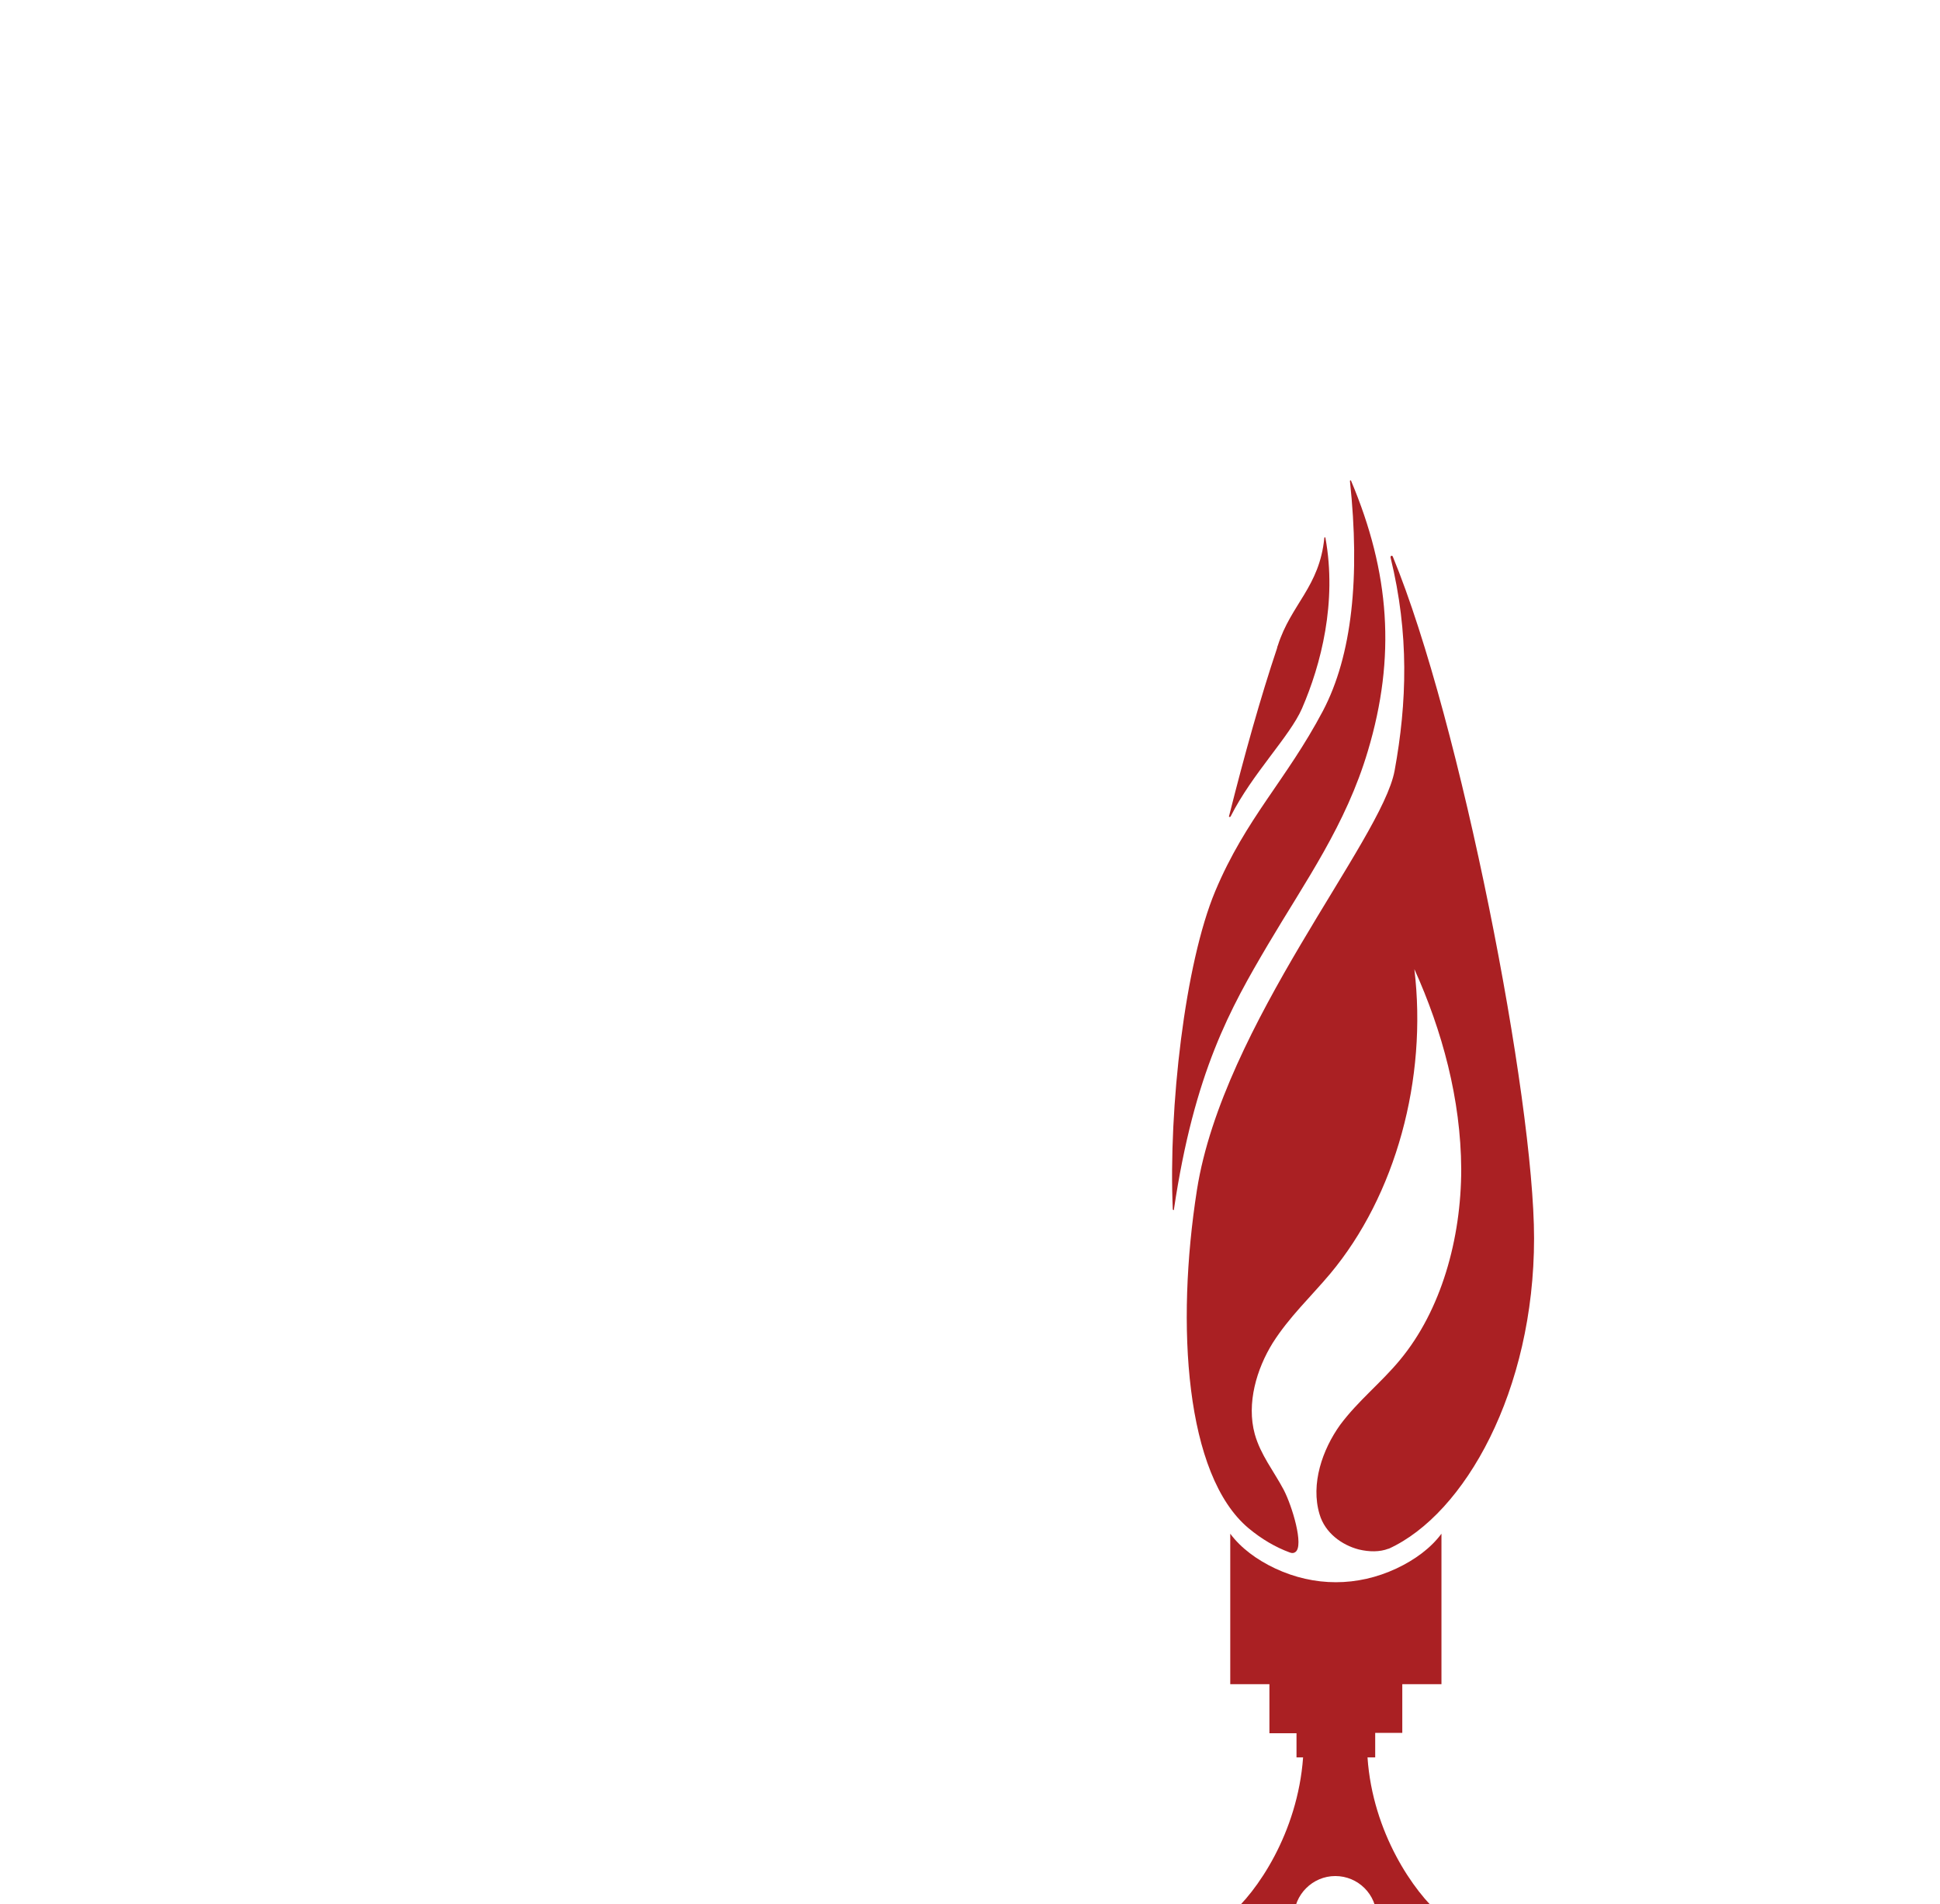
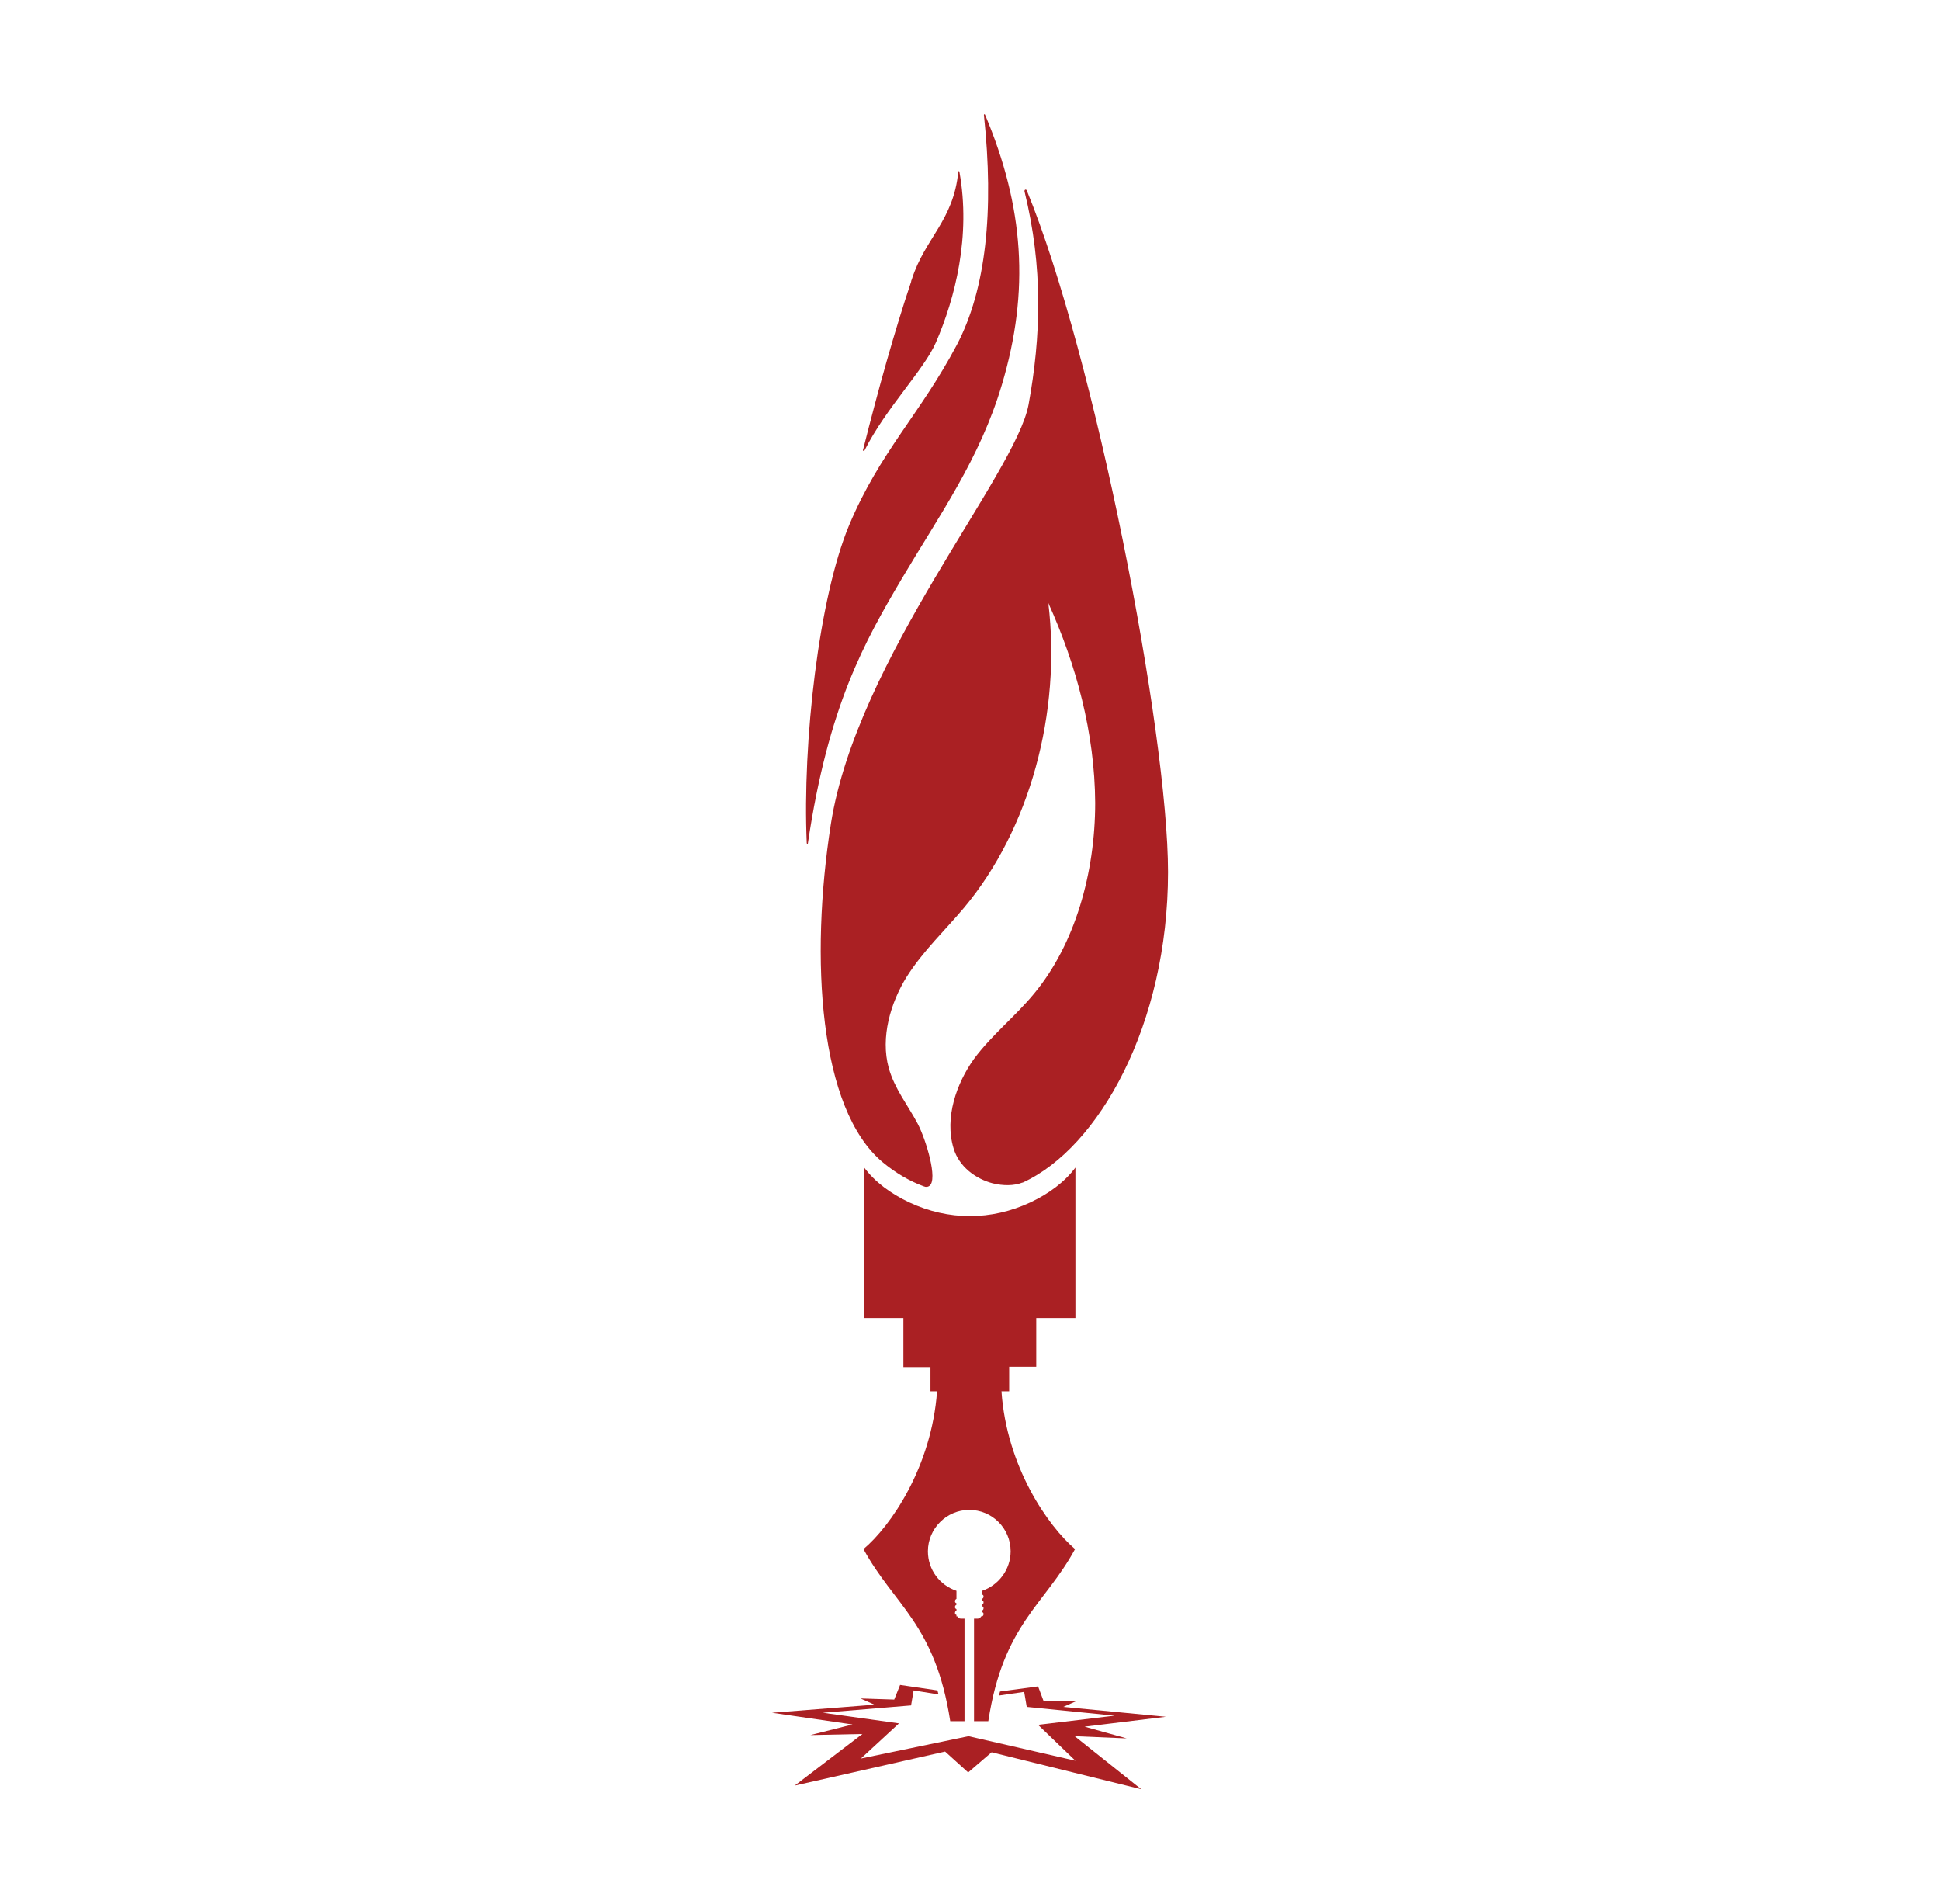
- <svg xmlns="http://www.w3.org/2000/svg" width="53" height="52" viewBox="-10 -10 53 52">
+ <svg xmlns="http://www.w3.org/2000/svg" width="53" height="52" viewBox="0 0 53 52">
  <g fill="#AA2023" fill-rule="evenodd">
    <path class="st0" d="M31.85,46.89l-2.8-0.27l0.38-0.17l-0.92,0.01l-0.15-0.4l-1.04,0.14c-0.01,0.04-0.02,0.07-0.03,0.11l0.69-0.1 l0.07,0.41l2.4,0.24l-2.09,0.25l1.02,0.98h0l0,0l-2.92-0.67l-2.94,0.61l1.04-0.96l-2.08-0.29l2.41-0.2l0.07-0.41l0.68,0.11 c-0.01-0.04-0.02-0.08-0.03-0.11l-1.02-0.15l-0.16,0.4l-0.92-0.03l0.38,0.17l-2.8,0.22l2.2,0.32l-1.15,0.29l1.42-0.03l-1.85,1.41 l4.11-0.93l0.63,0.57l0.64-0.55l4.09,1.01l-1.82-1.45l1.42,0.06l-1.15-0.32L31.85,46.89z" />
    <path class="st0" d="M25.6,38c-0.15,2.07-1.27,3.69-2.01,4.31c0.83,1.53,1.96,2.04,2.37,4.7h0.39v-2.8h-0.1 c-0.04,0-0.08-0.02-0.09-0.06h-0.03v-0.04c-0.02-0.01-0.04-0.02-0.04-0.05c0,0,0-0.01,0-0.01c0-0.03,0.02-0.05,0.04-0.06v-0.04 c-0.02-0.01-0.04-0.02-0.04-0.05c0,0,0-0.01,0-0.01c0-0.03,0.02-0.05,0.04-0.06v-0.04c-0.02-0.01-0.04-0.02-0.04-0.05 c0,0,0-0.01,0-0.01c0-0.03,0.02-0.05,0.04-0.06v-0.22c-0.45-0.15-0.78-0.57-0.78-1.08c0-0.62,0.51-1.13,1.13-1.13 c0.62,0,1.13,0.5,1.13,1.13c0,0.5-0.33,0.93-0.78,1.08v0.1c0.02,0.01,0.04,0.02,0.04,0.05c0,0,0,0.01,0,0.01 c0,0.03-0.02,0.05-0.04,0.06v0.04c0.02,0.01,0.04,0.02,0.04,0.05c0,0,0,0.01,0,0.01c0,0.03-0.02,0.05-0.04,0.06v0.04 c0.02,0.01,0.04,0.02,0.04,0.05c0,0,0,0.01,0,0.01c0,0.03-0.02,0.05-0.04,0.06v0.04c0.02,0.01,0.04,0.02,0.04,0.05 c0,0,0,0.01,0,0.01c0,0.03-0.02,0.05-0.04,0.06c0,0-0.01,0-0.01,0l-0.02,0c-0.01,0.04-0.05,0.06-0.09,0.06h-0.1v2.8h0.39 c0.41-2.66,1.54-3.17,2.37-4.7c-0.74-0.63-1.87-2.25-2.01-4.31h0.17h0.04v-0.67h0.74V36h1.07v-4.11c-0.29,0.39-0.72,0.71-1.23,0.95 c-1.07,0.5-2.24,0.5-3.31,0c-0.51-0.24-0.94-0.56-1.23-0.95V36h1.07v1.34h0.74V38h0.04H25.6z" />
    <path class="st0" d="M28.1,11.05c-0.35,1.9-4.69,6.94-5.4,11.45c-0.58,3.7-0.32,7.79,1.41,9.24c0.36,0.3,0.74,0.52,1.12,0.66h0 c0.07,0.03,0.12,0.02,0.16-0.01c0.24-0.17-0.09-1.26-0.32-1.7c-0.27-0.51-0.63-0.95-0.79-1.52c-0.23-0.84,0.05-1.78,0.49-2.49 c0.45-0.71,1.04-1.26,1.57-1.89c1.79-2.14,2.66-5.32,2.3-8.32c0.76,1.68,1.27,3.55,1.28,5.46c0,1.91-0.55,3.86-1.67,5.21 c-0.52,0.63-1.15,1.12-1.64,1.78c-0.48,0.67-0.81,1.61-0.56,2.44c0.15,0.51,0.61,0.84,1.07,0.96c0.29,0.07,0.58,0.07,0.81-0.02 c0,0,0.01,0,0.01,0c2.08-0.95,3.97-4.32,3.97-8.48c0-3.81-2-14.11-3.86-18.62c-0.02-0.04-0.07-0.02-0.06,0.03 C28.5,7.31,28.44,9.19,28.1,11.05z" />
    <path class="st0" d="M22.07,23.04c0.56-3.77,1.55-5.51,2.57-7.24c1.03-1.74,2.13-3.27,2.73-5.29c0.77-2.57,0.6-4.87-0.46-7.38 c-0.01-0.02-0.03-0.01-0.03,0.01c0.28,2.62,0.06,4.76-0.74,6.28c-1,1.89-2.1,2.92-2.94,4.92c-0.83,1.98-1.28,5.93-1.16,8.69 C22.05,23.06,22.07,23.06,22.07,23.04z" />
    <path class="st0" d="M23.62,12.3c0.59-1.17,1.62-2.19,1.95-2.95c0.52-1.2,0.96-2.9,0.64-4.66c0-0.02-0.03-0.02-0.03,0 c-0.13,1.34-0.91,1.81-1.27,2.94c-0.01,0.02-0.02,0.05-0.02,0.07c-0.45,1.34-0.89,2.91-1.31,4.58 C23.56,12.31,23.6,12.33,23.62,12.3z" />
  </g>
</svg>
